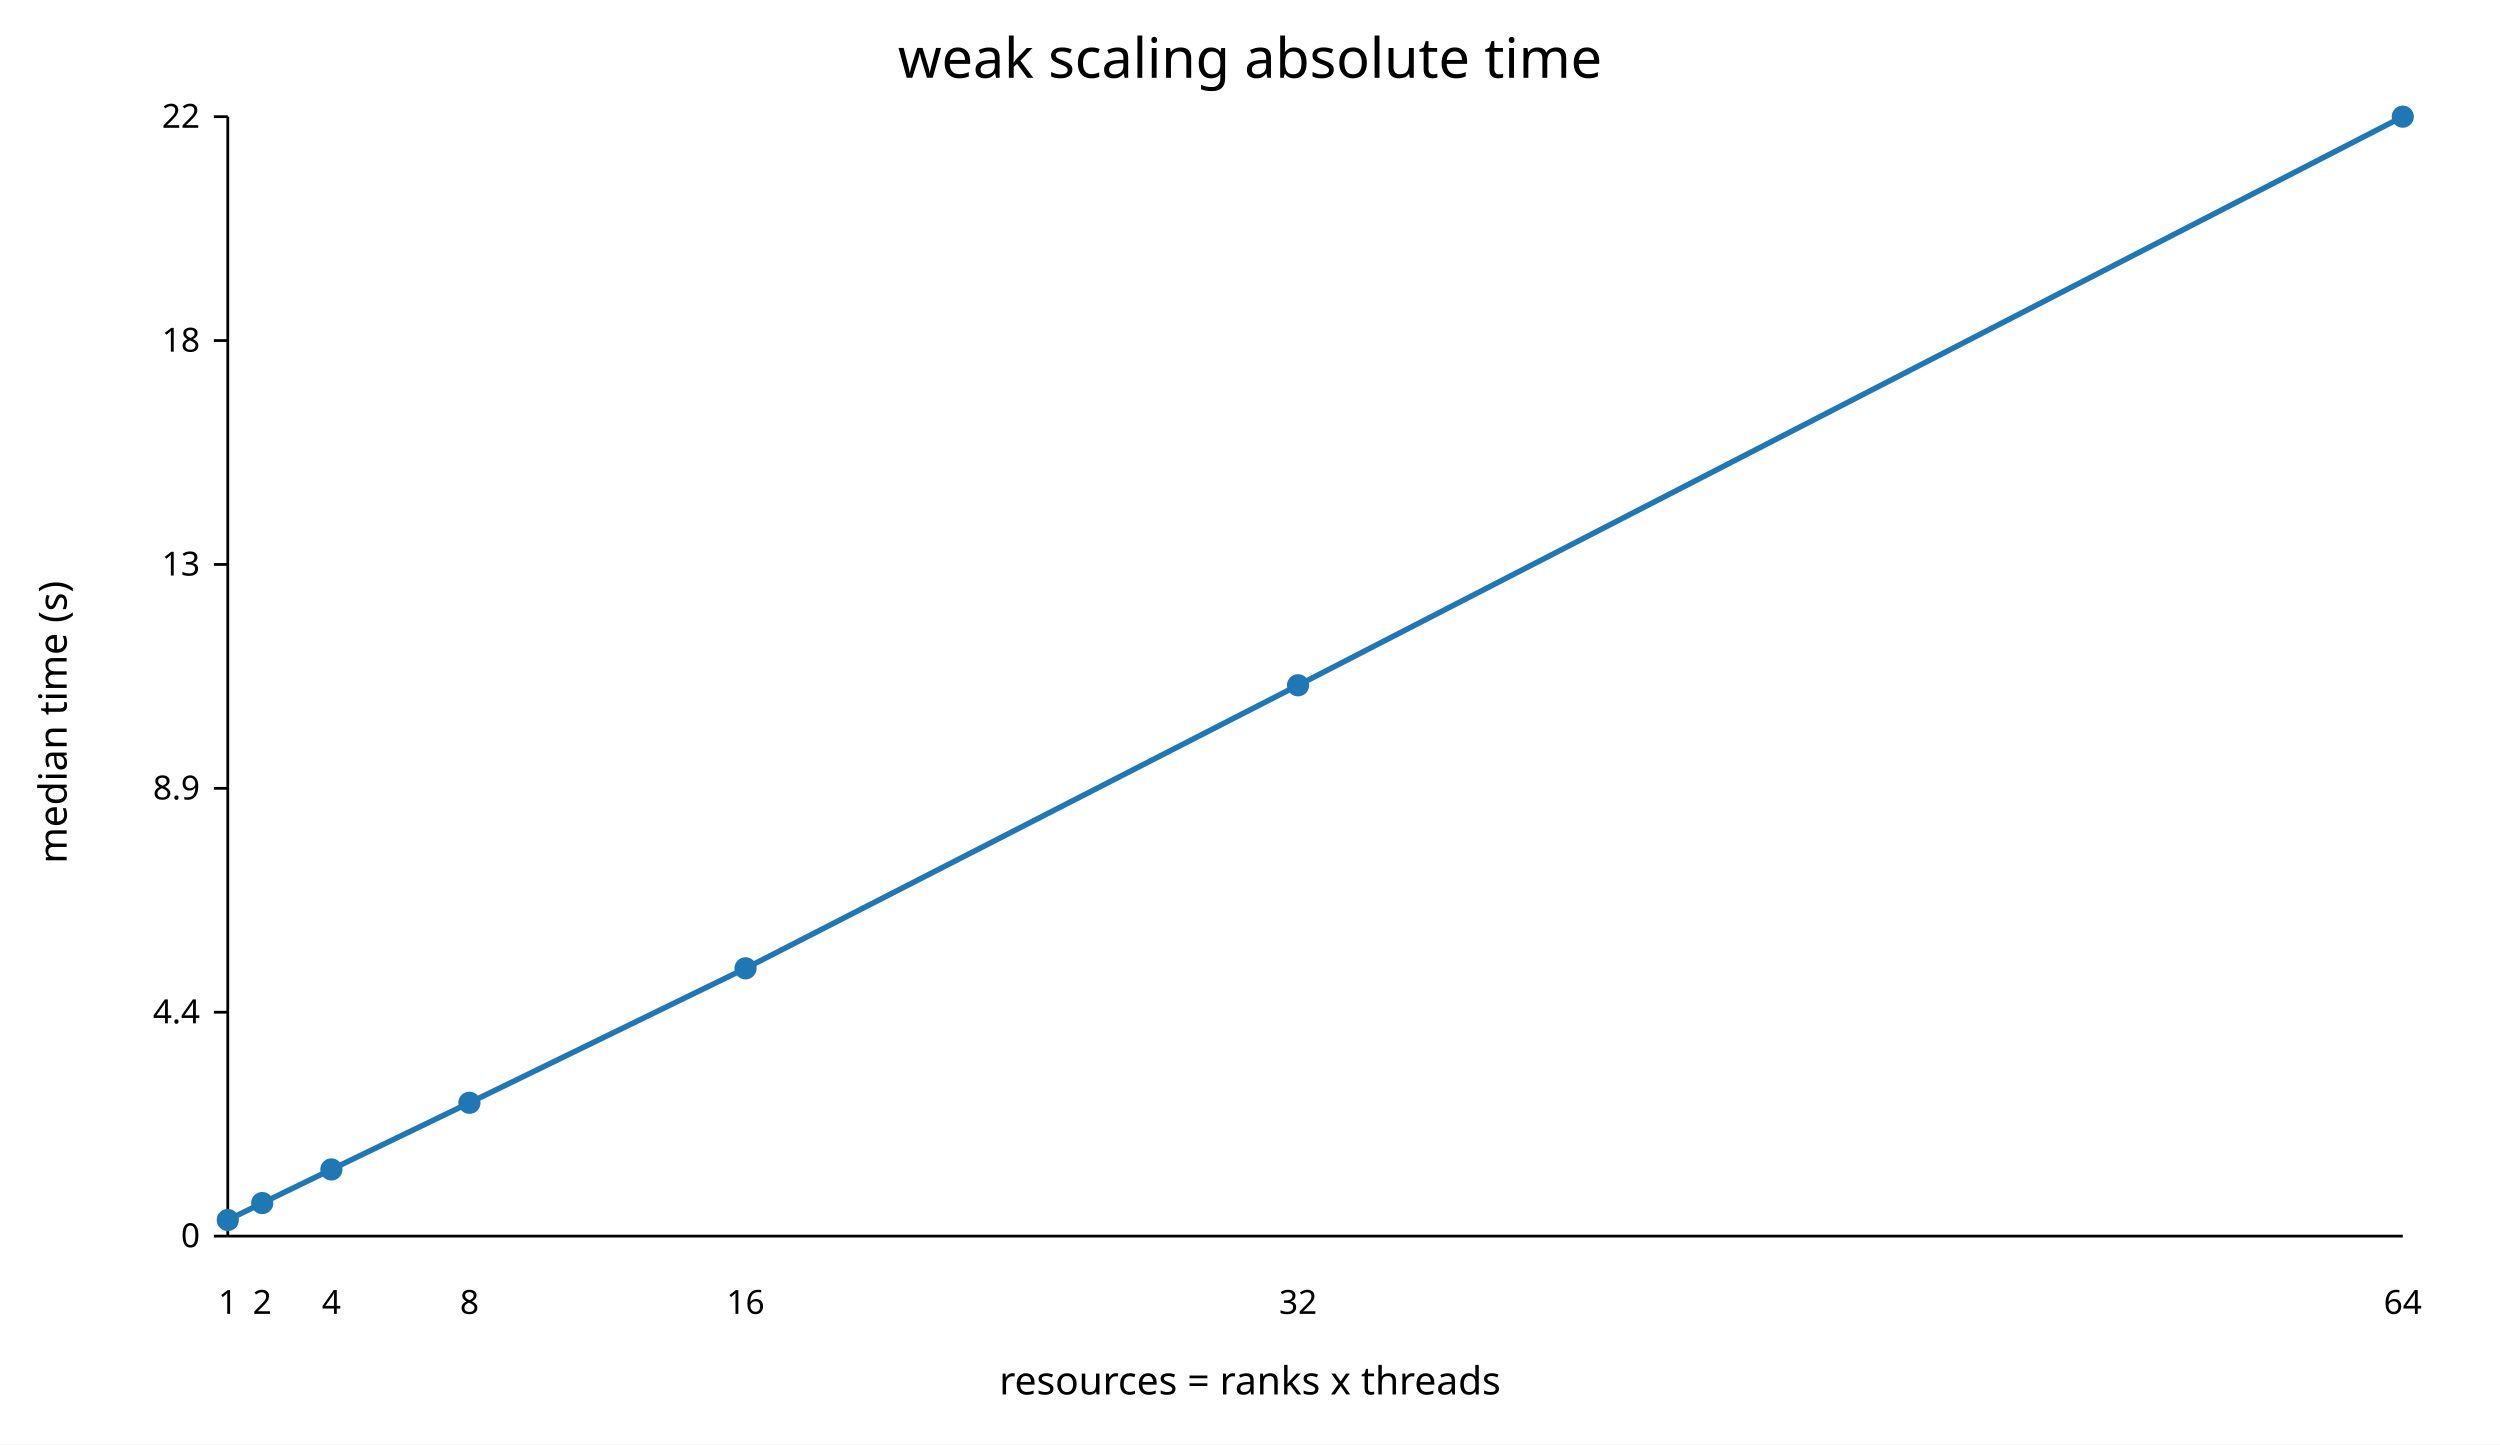
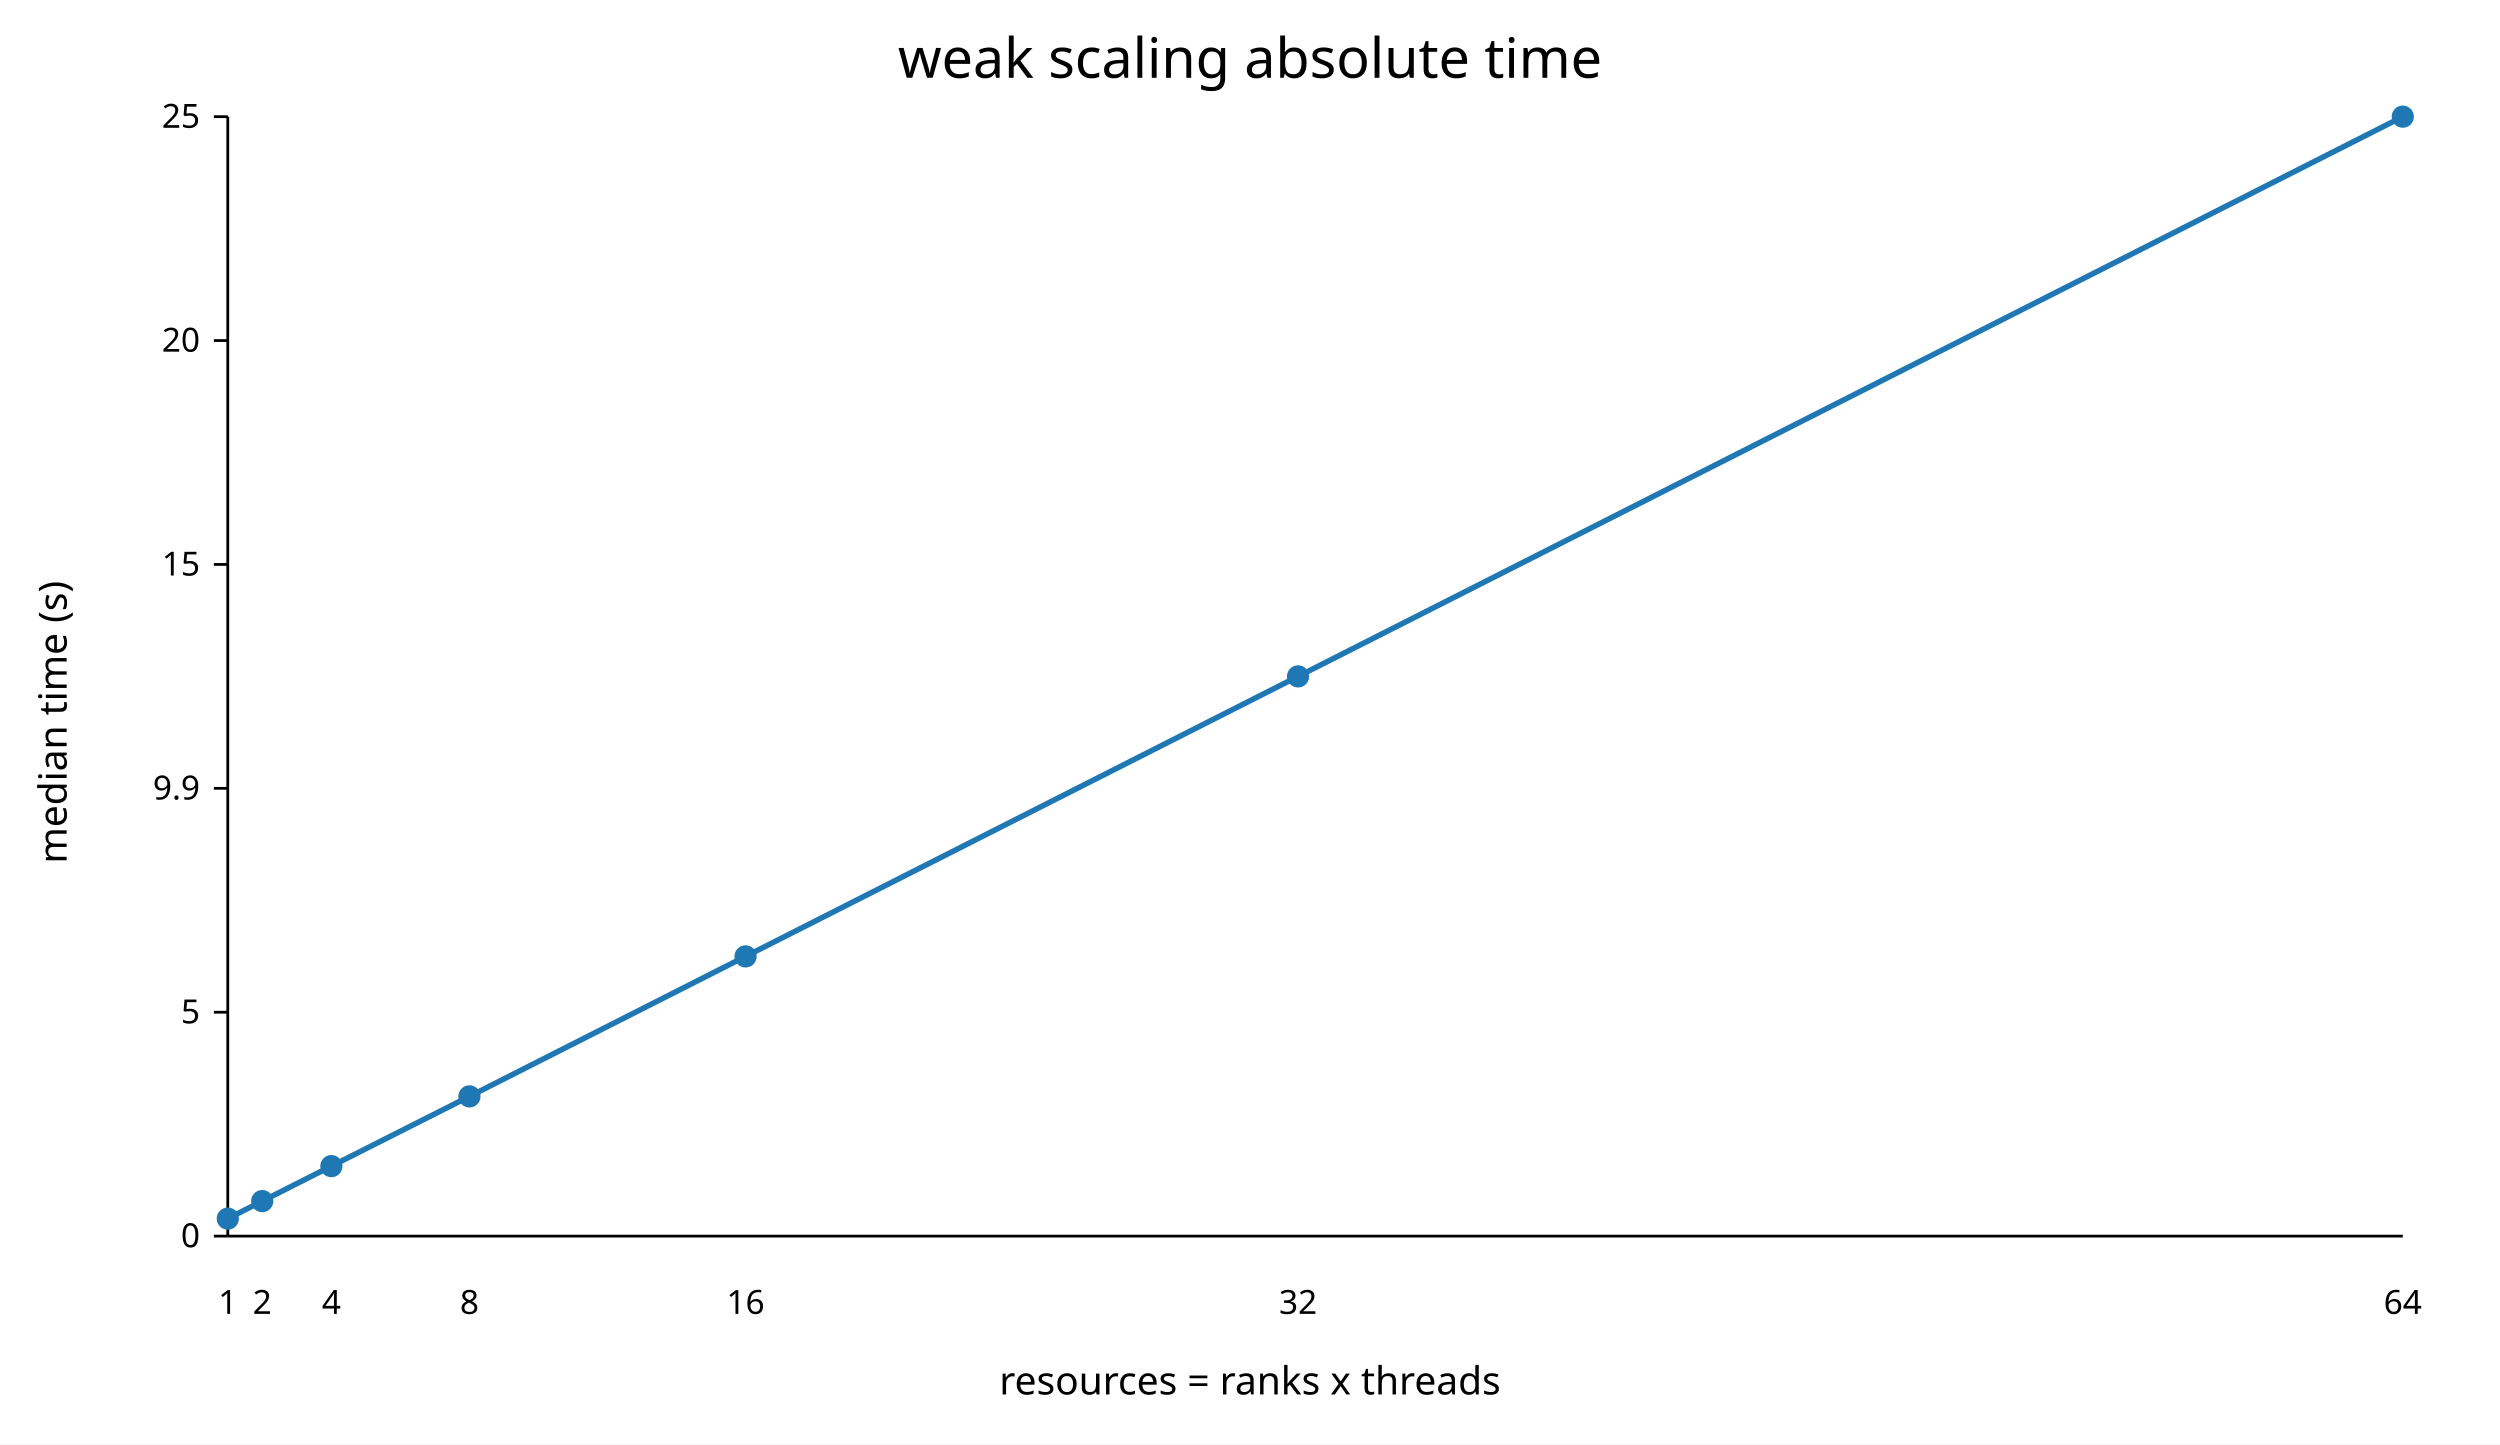
<svg xmlns="http://www.w3.org/2000/svg" width="900" height="520" viewBox="0 0 900 520">
  <rect width="100%" height="100%" fill="white" />
  <text x="450.0" y="28" text-anchor="middle" font-family="sans-serif" font-size="20">weak scaling absolute time</text>
  <line x1="82" y1="445" x2="865" y2="445" stroke="black" />
  <line x1="82" y1="42" x2="82" y2="445" stroke="black" />
  <text x="450.0" y="502" text-anchor="middle" font-family="sans-serif" font-size="14">resources = ranks x threads</text>
  <text transform="translate(24,260.0) rotate(-90)" text-anchor="middle" font-family="sans-serif" font-size="14">median time (s)</text>
  <text x="82.0" y="473" text-anchor="middle" font-family="sans-serif" font-size="12">1</text>
  <text x="94.4" y="473" text-anchor="middle" font-family="sans-serif" font-size="12">2</text>
  <text x="119.3" y="473" text-anchor="middle" font-family="sans-serif" font-size="12">4</text>
  <text x="169.0" y="473" text-anchor="middle" font-family="sans-serif" font-size="12">8</text>
  <text x="268.4" y="473" text-anchor="middle" font-family="sans-serif" font-size="12">16</text>
  <text x="467.3" y="473" text-anchor="middle" font-family="sans-serif" font-size="12">32</text>
  <text x="865.0" y="473" text-anchor="middle" font-family="sans-serif" font-size="12">64</text>
  <line x1="77" y1="445.0" x2="82" y2="445.0" stroke="black" />
  <text x="72" y="449.0" text-anchor="end" font-family="sans-serif" font-size="12">0</text>
  <line x1="77" y1="364.4" x2="82" y2="364.4" stroke="black" />
-   <text x="72" y="368.4" text-anchor="end" font-family="sans-serif" font-size="12">4.4</text>
+   <text x="72" y="368.4" text-anchor="end" font-family="sans-serif" font-size="12">5</text>
  <line x1="77" y1="283.8" x2="82" y2="283.8" stroke="black" />
-   <text x="72" y="287.8" text-anchor="end" font-family="sans-serif" font-size="12">8.9</text>
+   <text x="72" y="287.8" text-anchor="end" font-family="sans-serif" font-size="12">9.9</text>
  <line x1="77" y1="203.2" x2="82" y2="203.2" stroke="black" />
-   <text x="72" y="207.2" text-anchor="end" font-family="sans-serif" font-size="12">13</text>
+   <text x="72" y="207.2" text-anchor="end" font-family="sans-serif" font-size="12">15</text>
  <line x1="77" y1="122.6" x2="82" y2="122.6" stroke="black" />
-   <text x="72" y="126.6" text-anchor="end" font-family="sans-serif" font-size="12">18</text>
+   <text x="72" y="126.6" text-anchor="end" font-family="sans-serif" font-size="12">20</text>
  <line x1="77" y1="42.0" x2="82" y2="42.0" stroke="black" />
-   <text x="72" y="46.0" text-anchor="end" font-family="sans-serif" font-size="12">22</text>
-   <polyline points="82.0,439.2 94.4,433.1 119.3,421.0 169.0,397.0 268.4,348.6 467.3,246.7 865.0,42.0" fill="none" stroke="#1f77b4" stroke-width="2" />
-   <circle cx="82.0" cy="439.2" r="4" fill="#1f77b4" />
-   <circle cx="94.4" cy="433.1" r="4" fill="#1f77b4" />
-   <circle cx="119.3" cy="421.0" r="4" fill="#1f77b4" />
-   <circle cx="169.0" cy="397.0" r="4" fill="#1f77b4" />
-   <circle cx="268.4" cy="348.6" r="4" fill="#1f77b4" />
-   <circle cx="467.3" cy="246.7" r="4" fill="#1f77b4" />
+   <text x="72" y="46.0" text-anchor="end" font-family="sans-serif" font-size="12">25</text>
+   <polyline points="82.0,438.7 94.4,432.4 119.3,419.8 169.0,394.7 268.4,344.3 467.3,243.5 865.0,42.0" fill="none" stroke="#1f77b4" stroke-width="2" />
+   <circle cx="82.0" cy="438.7" r="4" fill="#1f77b4" />
+   <circle cx="94.4" cy="432.4" r="4" fill="#1f77b4" />
+   <circle cx="119.3" cy="419.8" r="4" fill="#1f77b4" />
+   <circle cx="169.0" cy="394.7" r="4" fill="#1f77b4" />
+   <circle cx="268.4" cy="344.3" r="4" fill="#1f77b4" />
+   <circle cx="467.3" cy="243.5" r="4" fill="#1f77b4" />
  <circle cx="865.0" cy="42.0" r="4" fill="#1f77b4" />
</svg>
